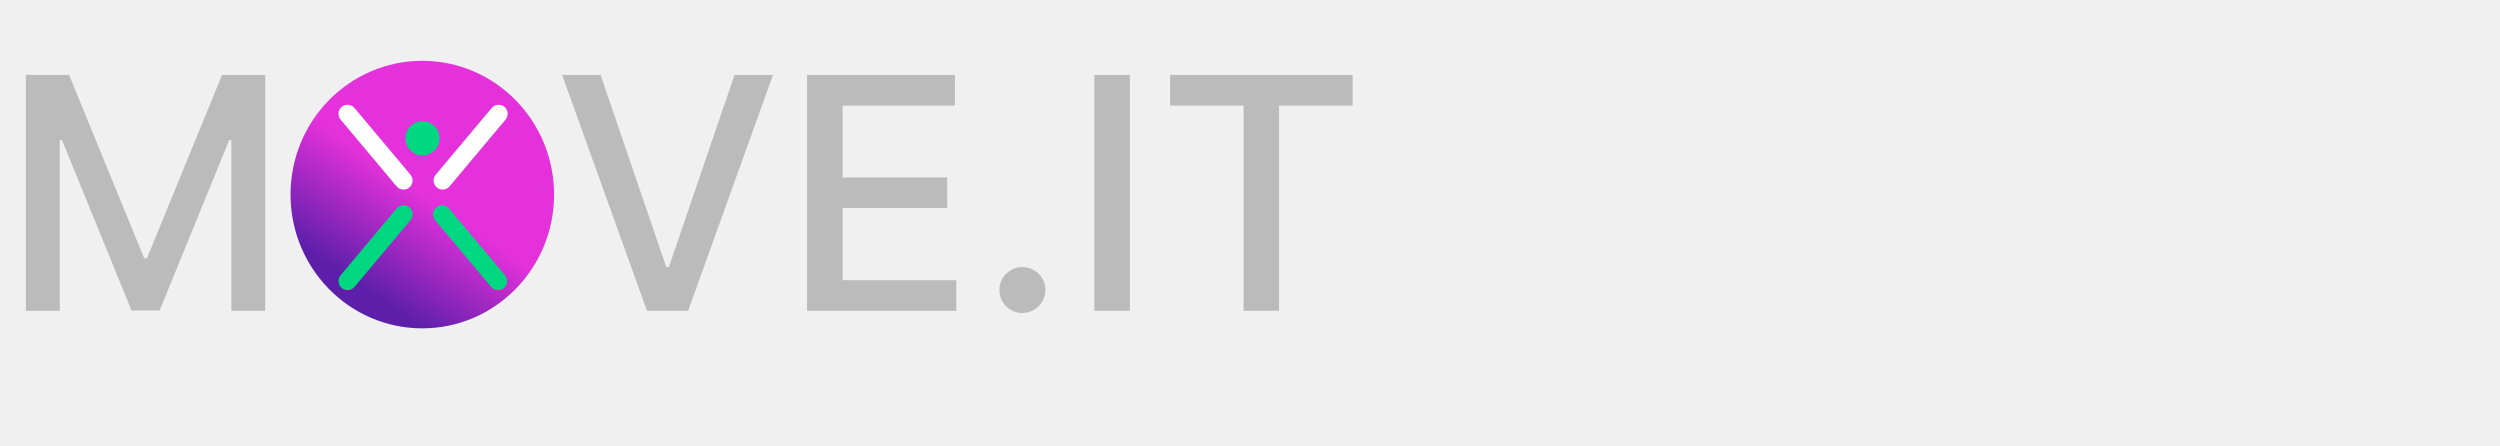
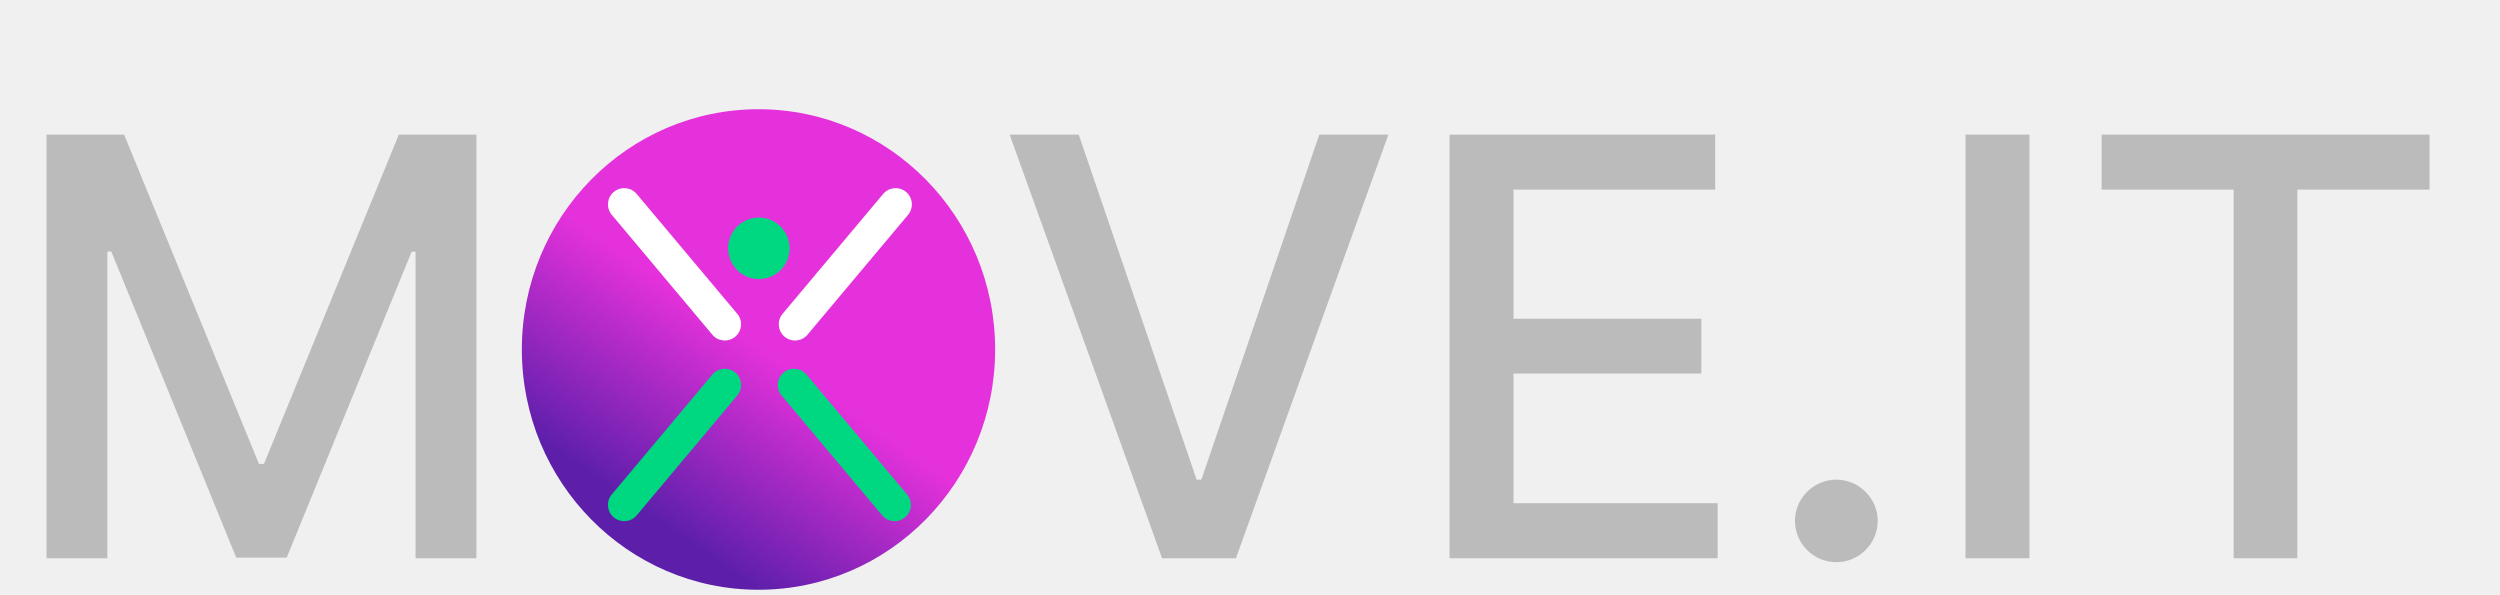
- <svg xmlns="http://www.w3.org/2000/svg" width="370" height="66" viewBox="0 0 370 66" fill="none">
+ <svg xmlns="http://www.w3.org/2000/svg" width="206" height="49" viewBox="0 0 206 49" fill="none">
  <path d="M3.835 11.091V46H8.847V20.722H9.17L19.466 45.949H23.625L33.92 20.739H34.244V46H39.256V11.091H32.864L21.75 38.227H21.341L10.227 11.091H3.835Z" fill="#BBBBBB" />
  <path d="M88.886 11.091H83.193L95.756 46H101.841L114.403 11.091H108.71L98.994 39.523H98.602L88.886 11.091ZM119.445 46H141.536V41.466H124.712V30.778H140.189V26.261H124.712V15.625H141.331V11.091H119.445V46ZM151.315 46.324C153.173 46.324 154.724 44.807 154.724 42.915C154.724 41.057 153.173 39.523 151.315 39.523C149.44 39.523 147.906 41.057 147.906 42.915C147.906 44.807 149.44 46.324 151.315 46.324ZM167.227 11.091H161.96V46H167.227V11.091ZM173.176 15.625H184.051V46H189.301V15.625H200.193V11.091H173.176V15.625Z" fill="#BBBBBB" />
  <ellipse cx="62.5" cy="28.798" rx="19.5" ry="19.798" fill="url(#paint0_linear)" />
  <rect x="65.676" y="28.605" width="2.679" height="15.572" rx="1.34" transform="rotate(-140 65.6761 28.6052)" fill="white" />
  <rect x="51.602" y="43.491" width="2.679" height="15.572" rx="1.34" transform="rotate(-140 51.6022 43.4907)" fill="#00D881" />
  <rect x="61.612" y="26.883" width="2.679" height="15.572" rx="1.34" transform="rotate(140 61.6116 26.8831)" fill="white" />
-   <rect x="75.604" y="41.769" width="2.679" height="15.572" rx="1.34" transform="rotate(140 75.6039 41.7686)" fill="#00D881" />
+   <rect x="75.604" y="41.768" width="2.679" height="15.572" rx="1.34" transform="rotate(140 75.6039 41.7684)" fill="#00D881" />
  <circle cx="62.531" cy="20.462" r="2.531" fill="#00D881" />
  <defs>
    <linearGradient id="paint0_linear" x1="76.046" y1="14.656" x2="54.015" y2="46.511" gradientUnits="userSpaceOnUse">
      <stop offset="0.495" stop-color="#E531DB" />
      <stop offset="0.922" stop-color="#5D1FAA" />
    </linearGradient>
  </defs>
</svg>
